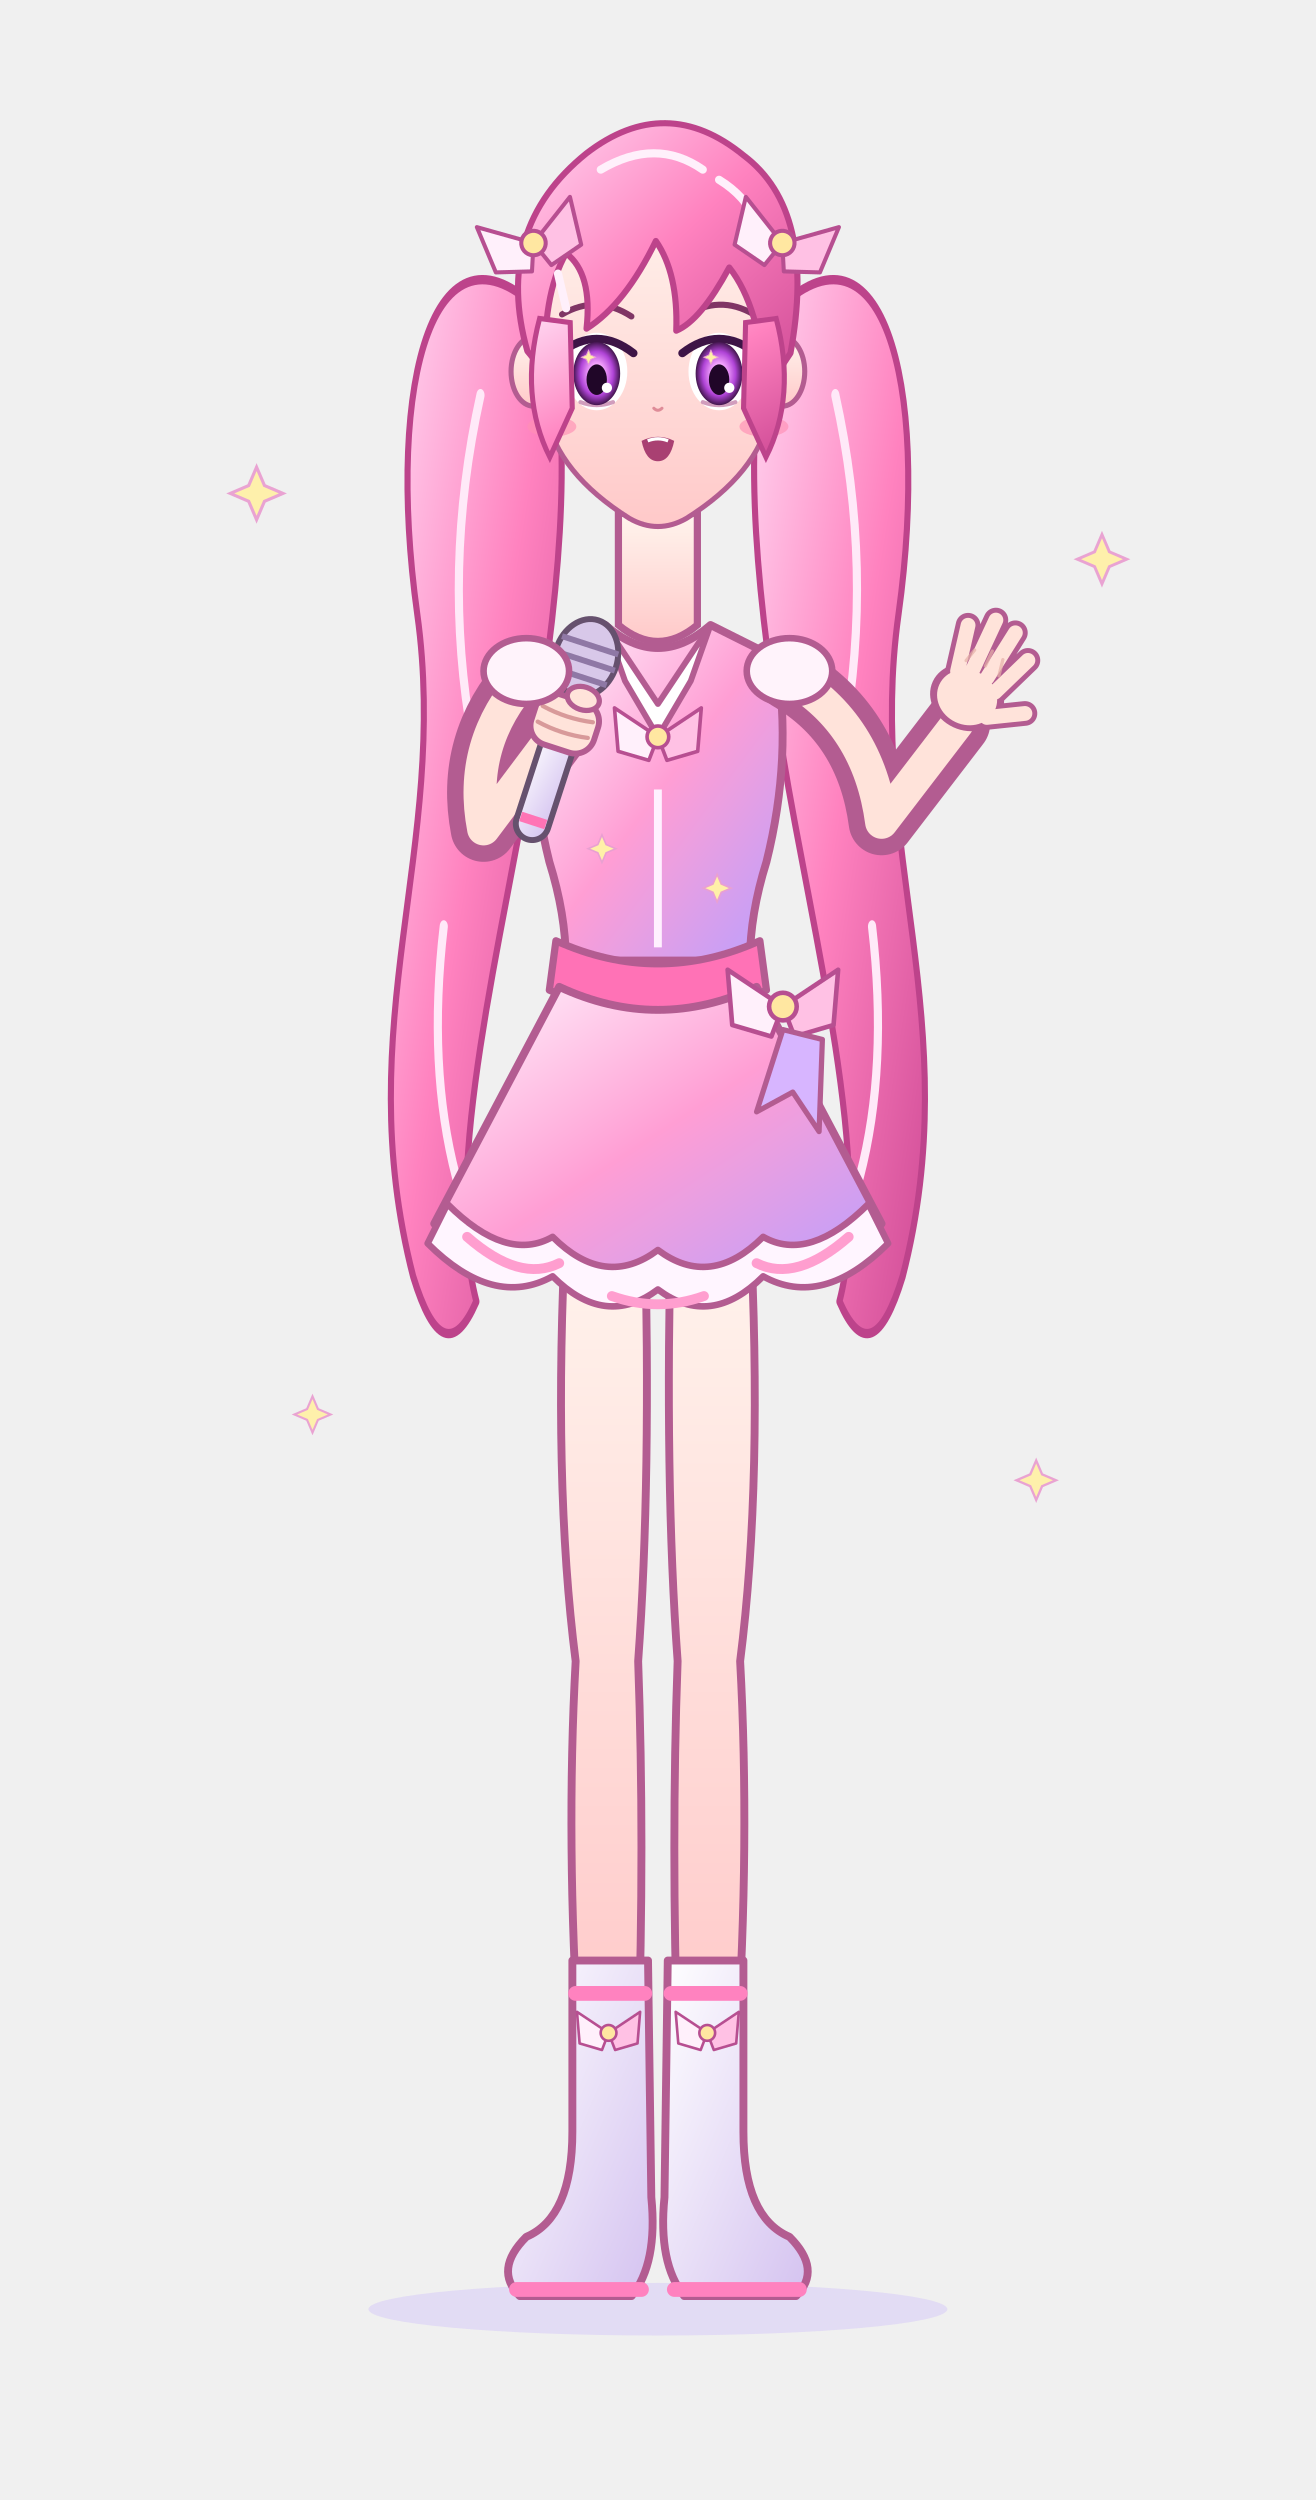
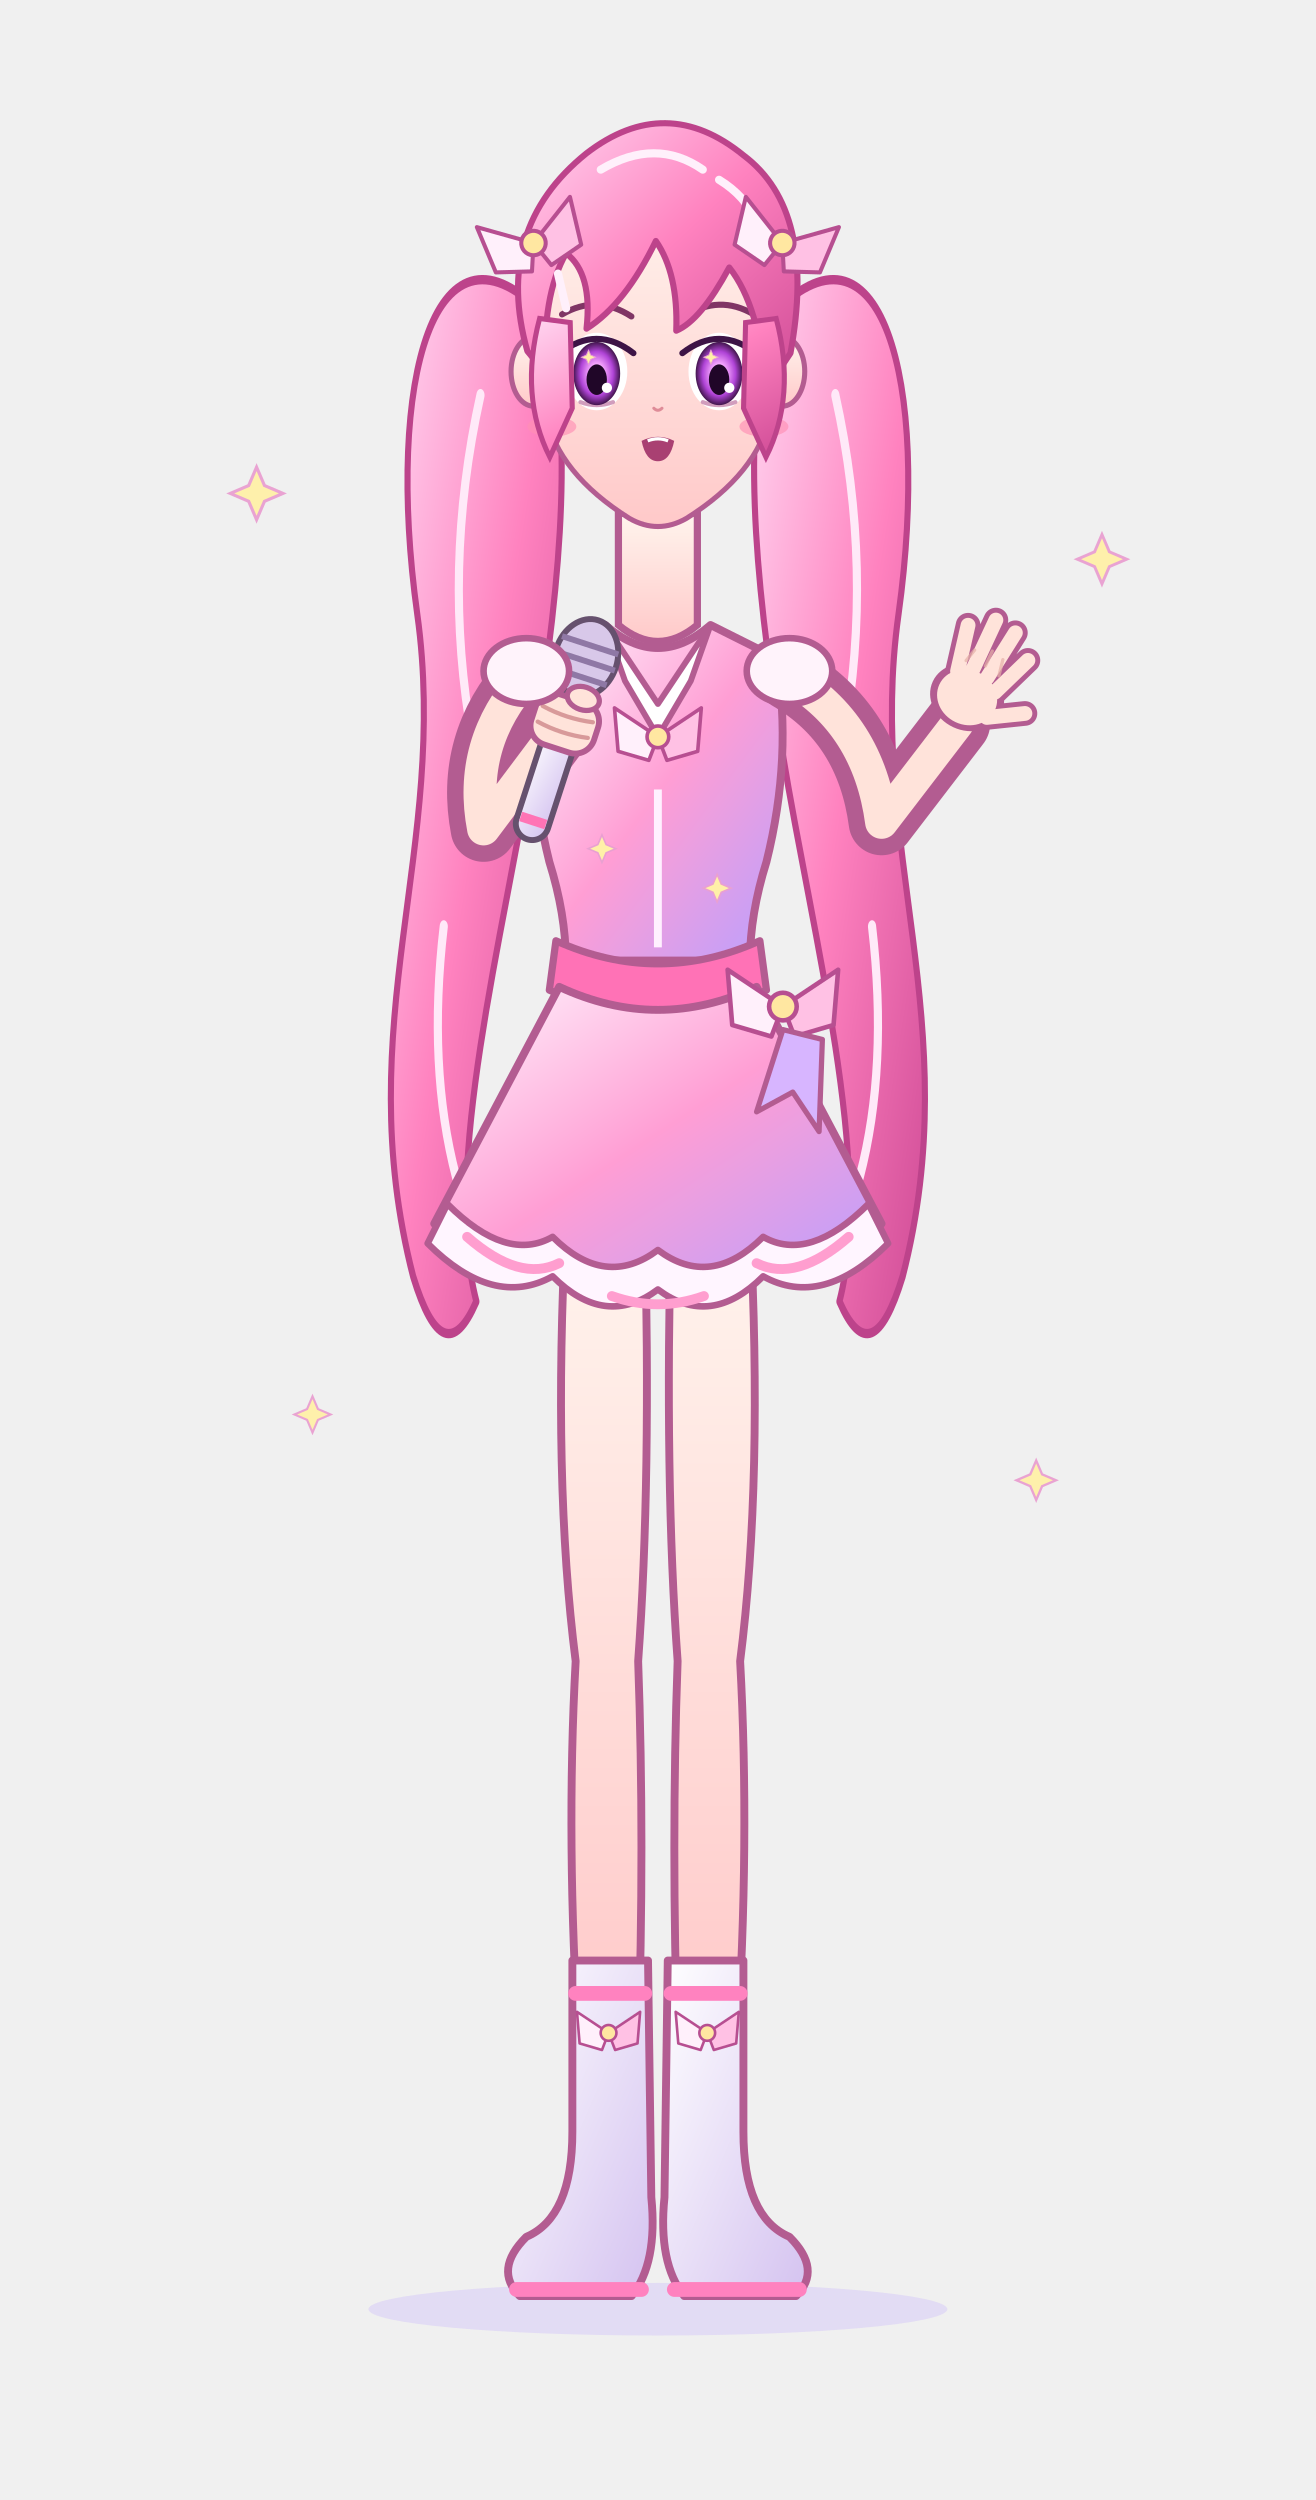
<svg xmlns="http://www.w3.org/2000/svg" viewBox="0 0 400 760" width="400" height="760">
  <defs>
    <linearGradient id="hair" x2="1" y2="1">
      <stop stop-color="#ffd6f1" />
      <stop offset=".5" stop-color="#ff82bf" />
      <stop offset="1" stop-color="#cf4b96" />
    </linearGradient>
    <linearGradient id="skin" x2="0" y2="1">
      <stop stop-color="#fff4ed" />
      <stop offset="1" stop-color="#ffc9c9" />
    </linearGradient>
    <linearGradient id="dress" x2="1" y2="1">
      <stop stop-color="#fff7ff" />
      <stop offset=".5" stop-color="#ff9ed4" />
      <stop offset="1" stop-color="#b9a0ff" />
    </linearGradient>
    <radialGradient id="eye">
      <stop stop-color="#fff" />
      <stop offset=".3" stop-color="#f8a9ff" />
      <stop offset=".7" stop-color="#b044d7" />
      <stop offset="1" stop-color="#42154d" />
    </radialGradient>
    <linearGradient id="boot" x2="1" y2="1">
      <stop stop-color="#fff" />
      <stop offset="1" stop-color="#d4c2f0" />
    </linearGradient>
    <g id="star">
      <path d="M0-10 3-3 10 0 3 3 0 10-3 3-10 0-3-3Z" fill="#fff0a8" stroke="#e9a0d1" stroke-width="1.2" />
    </g>
    <g id="bow" stroke="#b74f91" stroke-width="2" stroke-linejoin="round">
      <path d="M0 0-24-16-22 8-5 13Z" fill="#fff0fb" />
      <path d="M0 0 24-16 22 8 5 13Z" fill="#ffc1e4" />
      <circle r="6" fill="#ffe7a1" />
    </g>
  </defs>
  <ellipse cx="200" cy="702" rx="88" ry="8" fill="#b9a0ff" opacity=".25" />
  <g transform="translate(200 28) scale(.62 .95) translate(-200 -53)">
    <g stroke="#bd438b" stroke-width="3" stroke-linejoin="round" fill="url(#hair)">
      <path d="M145 125C91 87 66 145 82 220S48 351 80 432Q95 464 111 440C94 397 124 324 139 264S158 160 145 125Z" />
      <path d="M255 125C309 87 334 145 318 220S352 351 320 432Q305 464 289 440C306 397 276 324 261 264S242 160 255 125Z" />
    </g>
    <g fill="none" stroke="#ffe9f8" stroke-width="4" stroke-linecap="round">
      <path d="M113 150Q94 206 109 260M95 320Q87 365 101 400M287 150Q306 206 291 260M305 320Q313 365 299 400" />
    </g>
  </g>
  <g stroke="#b35c91" stroke-width="2.4" stroke-linejoin="round" fill="url(#skin)">
    <path d="M172 372Q168 450 175 505Q172 560 176 622L194 622Q196 560 194 505Q198 450 196 372Z" />
    <path d="M228 372Q232 450 225 505Q228 560 224 622L206 622Q204 560 206 505Q202 450 204 372Z" />
  </g>
  <g stroke="#b35c91" stroke-width="2.4" stroke-linejoin="round" fill="url(#boot)">
    <path d="M174 596H197L198 668Q200 688 192 698H158Q150 690 160 680Q174 674 174 648Z" />
    <path d="M226 596H203L202 668Q200 688 208 698H242Q250 690 240 680Q226 674 226 648Z" />
  </g>
  <g fill="none" stroke="#ff82bf" stroke-width="4.5" stroke-linecap="round">
    <path d="M175 606H196M204 606H225M157 696H195M205 696H243" />
  </g>
  <g transform="translate(185 618) scale(.4)">
    <use href="#bow" />
  </g>
  <g transform="translate(215 618) scale(.4)">
    <use href="#bow" />
  </g>
  <path d="M188 156V190Q200 200 212 190V156Z" fill="url(#skin)" stroke="#b35c91" stroke-width="2.2" />
  <path d="M184 190Q200 204 216 190L236 200Q241 230 233 262Q228 278 228 292L172 292Q172 278 167 262Q159 230 164 200Z" fill="url(#dress)" stroke="#b35c91" stroke-width="2.4" stroke-linejoin="round" />
  <path d="M184 190L200 214 216 190 210 207 200 224 190 207Z" fill="#fff" stroke="#b35c91" stroke-width="1.8" stroke-linejoin="round" />
  <g transform="translate(200 224) scale(.55)">
    <use href="#bow" />
  </g>
  <path d="M200 240V288" fill="none" stroke="#fff0ff" stroke-width="2.4" />
  <g fill="#ffe7a1" stroke="#d18a5d" stroke-width="1">
    <use href="#star" transform="translate(183 258) scale(.42)" />
    <use href="#star" transform="translate(218 270) scale(.42)" />
  </g>
  <path d="M169 286Q200 300 231 286L233 301Q200 316 167 301Z" fill="#ff72b6" stroke="#b35c91" stroke-width="2.2" stroke-linejoin="round" />
  <path d="M170 300Q200 314 230 300L268 372Q250 392 232 380Q216 396 200 384Q184 396 168 380Q150 392 132 372Z" fill="url(#dress)" stroke="#b35c91" stroke-width="2.4" stroke-linejoin="round" />
  <path d="M136 366Q154 384 168 376Q184 392 200 380Q216 392 232 376Q246 384 264 366L270 378Q250 398 232 388Q216 404 200 392Q184 404 168 388Q150 398 130 378Z" fill="#fff5ff" stroke="#b35c91" stroke-width="2" stroke-linejoin="round" />
  <path d="M142 376Q158 390 170 384M186 394Q200 399 214 394M230 384Q242 390 258 376" fill="none" stroke="#ff9ecf" stroke-width="3" stroke-linecap="round" />
  <g transform="translate(238 306) scale(.7)">
    <use href="#bow" />
  </g>
  <path d="M238 313L230 338 241 332 249 344 250 316Z" fill="#d7b5ff" stroke="#b35c91" stroke-width="1.6" stroke-linejoin="round" />
  <g fill="none" stroke-linecap="round" stroke-linejoin="round">
    <path d="M240 206Q264 220 268 250L291 220" stroke="#b35c91" stroke-width="20" />
    <path d="M240 206Q264 220 268 250L291 220" stroke="#ffe3da" stroke-width="10" />
  </g>
  <g transform="translate(294 212) rotate(25)" stroke-linecap="round" fill="none">
    <g stroke="#b35c91" stroke-width="7.5">
      <path d="M-6 -6L-9 -20M-2 -8L-2 -25M3 -8L5 -24M7 -5L12 -18M8 3L18 -3" />
    </g>
    <ellipse rx="10.5" ry="9" fill="#b35c91" stroke="#b35c91" stroke-width="2" />
    <g stroke="#ffe3da" stroke-width="4.5">
      <path d="M-6 -6L-9 -20M-2 -8L-2 -25M3 -8L5 -24M7 -5L12 -18M8 3L18 -3" />
    </g>
    <ellipse rx="9.3" ry="8.3" fill="#ffe3da" stroke="none" />
    <path d="M-4 -14L-5 -10M1 -16L1 -11M5 -15L6 -10" stroke="#e6b0a8" stroke-width="1" opacity=".7" />
  </g>
  <g fill="none" stroke-linecap="round" stroke-linejoin="round">
    <path d="M160 206Q142 226 147 252L168 224" stroke="#b35c91" stroke-width="20" />
    <path d="M160 206Q142 226 147 252L168 224" stroke="#ffe3da" stroke-width="10" />
  </g>
  <g transform="translate(172 219) rotate(18)">
    <g stroke="#66516e" stroke-width="1.8" stroke-linejoin="round">
      <rect x="-5" y="-8" width="10" height="46" rx="5" fill="url(#boot)" />
      <ellipse cx="0" cy="-20" rx="9.5" ry="12" fill="#d8c8e9" />
      <path d="M-9 -24H9M-9.5 -19H9.5M-8.5 -14H8.5" stroke="#8f78a5" fill="none" />
      <path d="M-4 32H4" stroke="#ff73b5" stroke-width="3" />
    </g>
    <rect x="-10" y="-7" width="20" height="16" rx="6" fill="#ffe3da" stroke="#b35c91" stroke-width="1.8" />
    <path d="M-8 -2Q0 -0.5 8 -2M-8 3Q0 4.5 8 3" fill="none" stroke="#d89a9a" stroke-width="1.3" stroke-linecap="round" />
    <ellipse cx="3" cy="-8" rx="5" ry="3.5" fill="#ffe3da" stroke="#b35c91" stroke-width="1.6" />
  </g>
  <g fill="#fff3fb" stroke="#b35c91" stroke-width="2">
    <ellipse cx="160" cy="204" rx="13" ry="10" />
    <ellipse cx="240" cy="204" rx="13" ry="10" />
  </g>
  <g transform="translate(200 28) scale(.62) translate(-200 -53)">
    <g fill="url(#skin)" stroke="#b35c91" stroke-width="2.5">
      <ellipse cx="139" cy="190" rx="11" ry="17" />
      <ellipse cx="261" cy="190" rx="11" ry="17" />
      <path d="M139 151Q139 101 200 100Q261 101 261 151L255 211Q249 240 214 262Q200 270 186 262Q151 240 145 211Z" />
    </g>
    <path d="M153 162 Q170 152 187 163" fill="none" stroke="#803565" stroke-width="3" stroke-linecap="round" />
    <path d="M213 163 Q230 152 247 162" fill="none" stroke="#803565" stroke-width="3" stroke-linecap="round" />
    <g id="sparkle-eyes">
      <ellipse cx="170" cy="190" rx="15" ry="19" fill="#ffffff" />
      <ellipse cx="230" cy="190" rx="15" ry="19" fill="#ffffff" />
-       <path d="M152 181 Q170 167 188 181" fill="none" stroke="#3d1446" stroke-width="4" stroke-linecap="round" />
-       <path d="M212 181 Q230 167 248 181" fill="none" stroke="#3d1446" stroke-width="4" stroke-linecap="round" />
+       <path d="M152 181 Q170 167 188 181" fill="none" stroke="#3d1446" stroke-width="3" stroke-linecap="round" />
+       <path d="M212 181 Q230 167 248 181" fill="none" stroke="#3d1446" stroke-width="3" stroke-linecap="round" />
      <path d="M162 205 Q170 208 178 205" fill="none" stroke="#b35c91" stroke-width="2" opacity=".6" stroke-linecap="round" />
      <path d="M222 205 Q230 208 238 205" fill="none" stroke="#b35c91" stroke-width="2" opacity=".6" stroke-linecap="round" />
      <ellipse cx="170" cy="191" rx="11.5" ry="15.5" fill="url(#eye)" />
      <ellipse cx="230" cy="191" rx="11.5" ry="15.5" fill="url(#eye)" />
      <ellipse cx="170" cy="194" rx="5" ry="7.5" fill="#200628" />
      <ellipse cx="230" cy="194" rx="5" ry="7.5" fill="#200628" />
      <use href="#star" transform="translate(166 183) scale(.35)" />
      <use href="#star" transform="translate(226 183) scale(.35)" />
      <circle cx="175" cy="198" r="2.5" fill="#ffffff" />
      <circle cx="235" cy="198" r="2.5" fill="#ffffff" />
    </g>
    <g fill="#ff8fb4" opacity=".65">
      <ellipse cx="148" cy="217" rx="12" ry="5" />
      <ellipse cx="252" cy="217" rx="12" ry="5" />
    </g>
    <path d="M198 208 Q200 210 202 208" stroke="#df8c98" stroke-width="1.5" fill="none" stroke-linecap="round" />
    <path d="M192 224Q200 220 208 224Q206 234 200 234Q194 234 192 224Z" fill="#a94072" />
    <path d="M195 224Q200 222 205 224" stroke="#fff" stroke-width="1.6" fill="none" />
    <path d="M136 180Q119 120 165 83Q204 53 242 84Q278 111 265 181L253 199Q250 158 235 139Q221 165 209 170Q210 142 199 126Q184 157 165 169Q168 142 155 132Q143 153 145 191Z" fill="url(#hair)" stroke="#bd438b" stroke-width="3" stroke-linejoin="round" />
    <path d="M142 164Q132 202 147 232L158 208 157 166ZM258 164Q268 202 253 232L242 208 243 166Z" fill="url(#hair)" stroke="#bd438b" stroke-width="2.5" />
    <g fill="none" stroke="#fff0fb" stroke-width="4" stroke-linecap="round">
      <path d="M172 91Q199 75 222 91M230 96Q243 104 248 116M151 142l4 17" />
    </g>
    <g transform="translate(139 127) rotate(-18)">
      <use href="#bow" />
    </g>
    <g transform="translate(261 127) rotate(18)">
      <use href="#bow" />
    </g>
  </g>
  <g opacity=".95">
    <use href="#star" transform="translate(78 150) scale(.8)" />
    <use href="#star" transform="translate(335 170) scale(.75)" />
    <use href="#star" transform="translate(95 430) scale(.55)" />
    <use href="#star" transform="translate(315 450) scale(.6)" />
  </g>
</svg>
